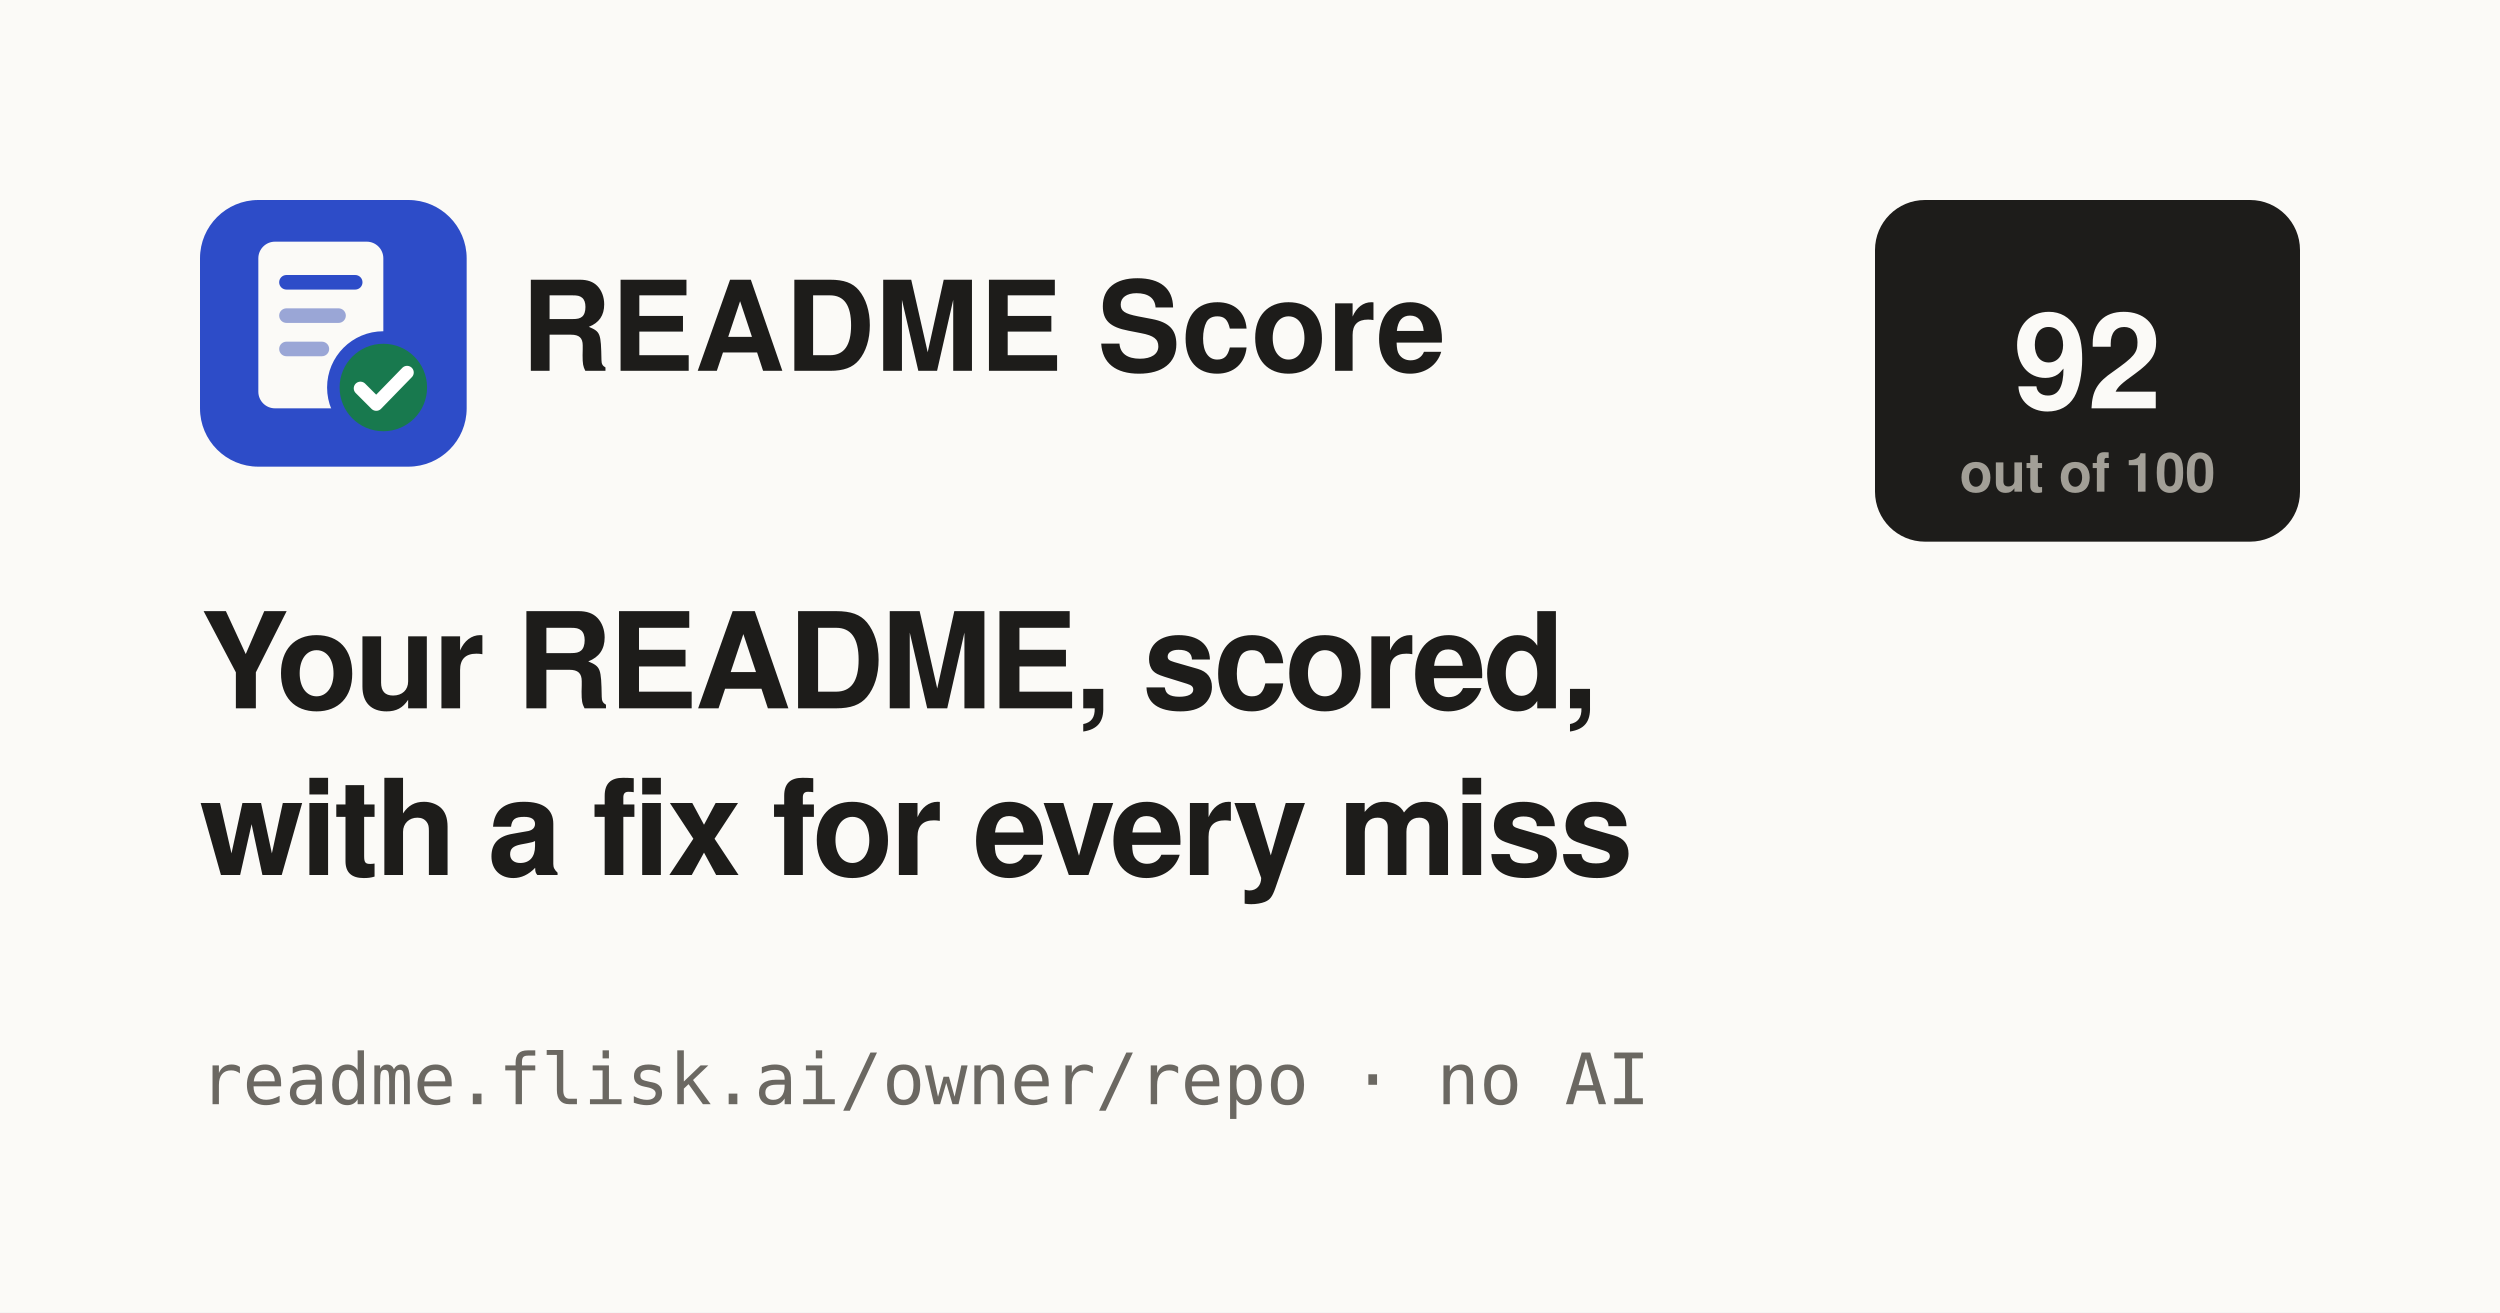
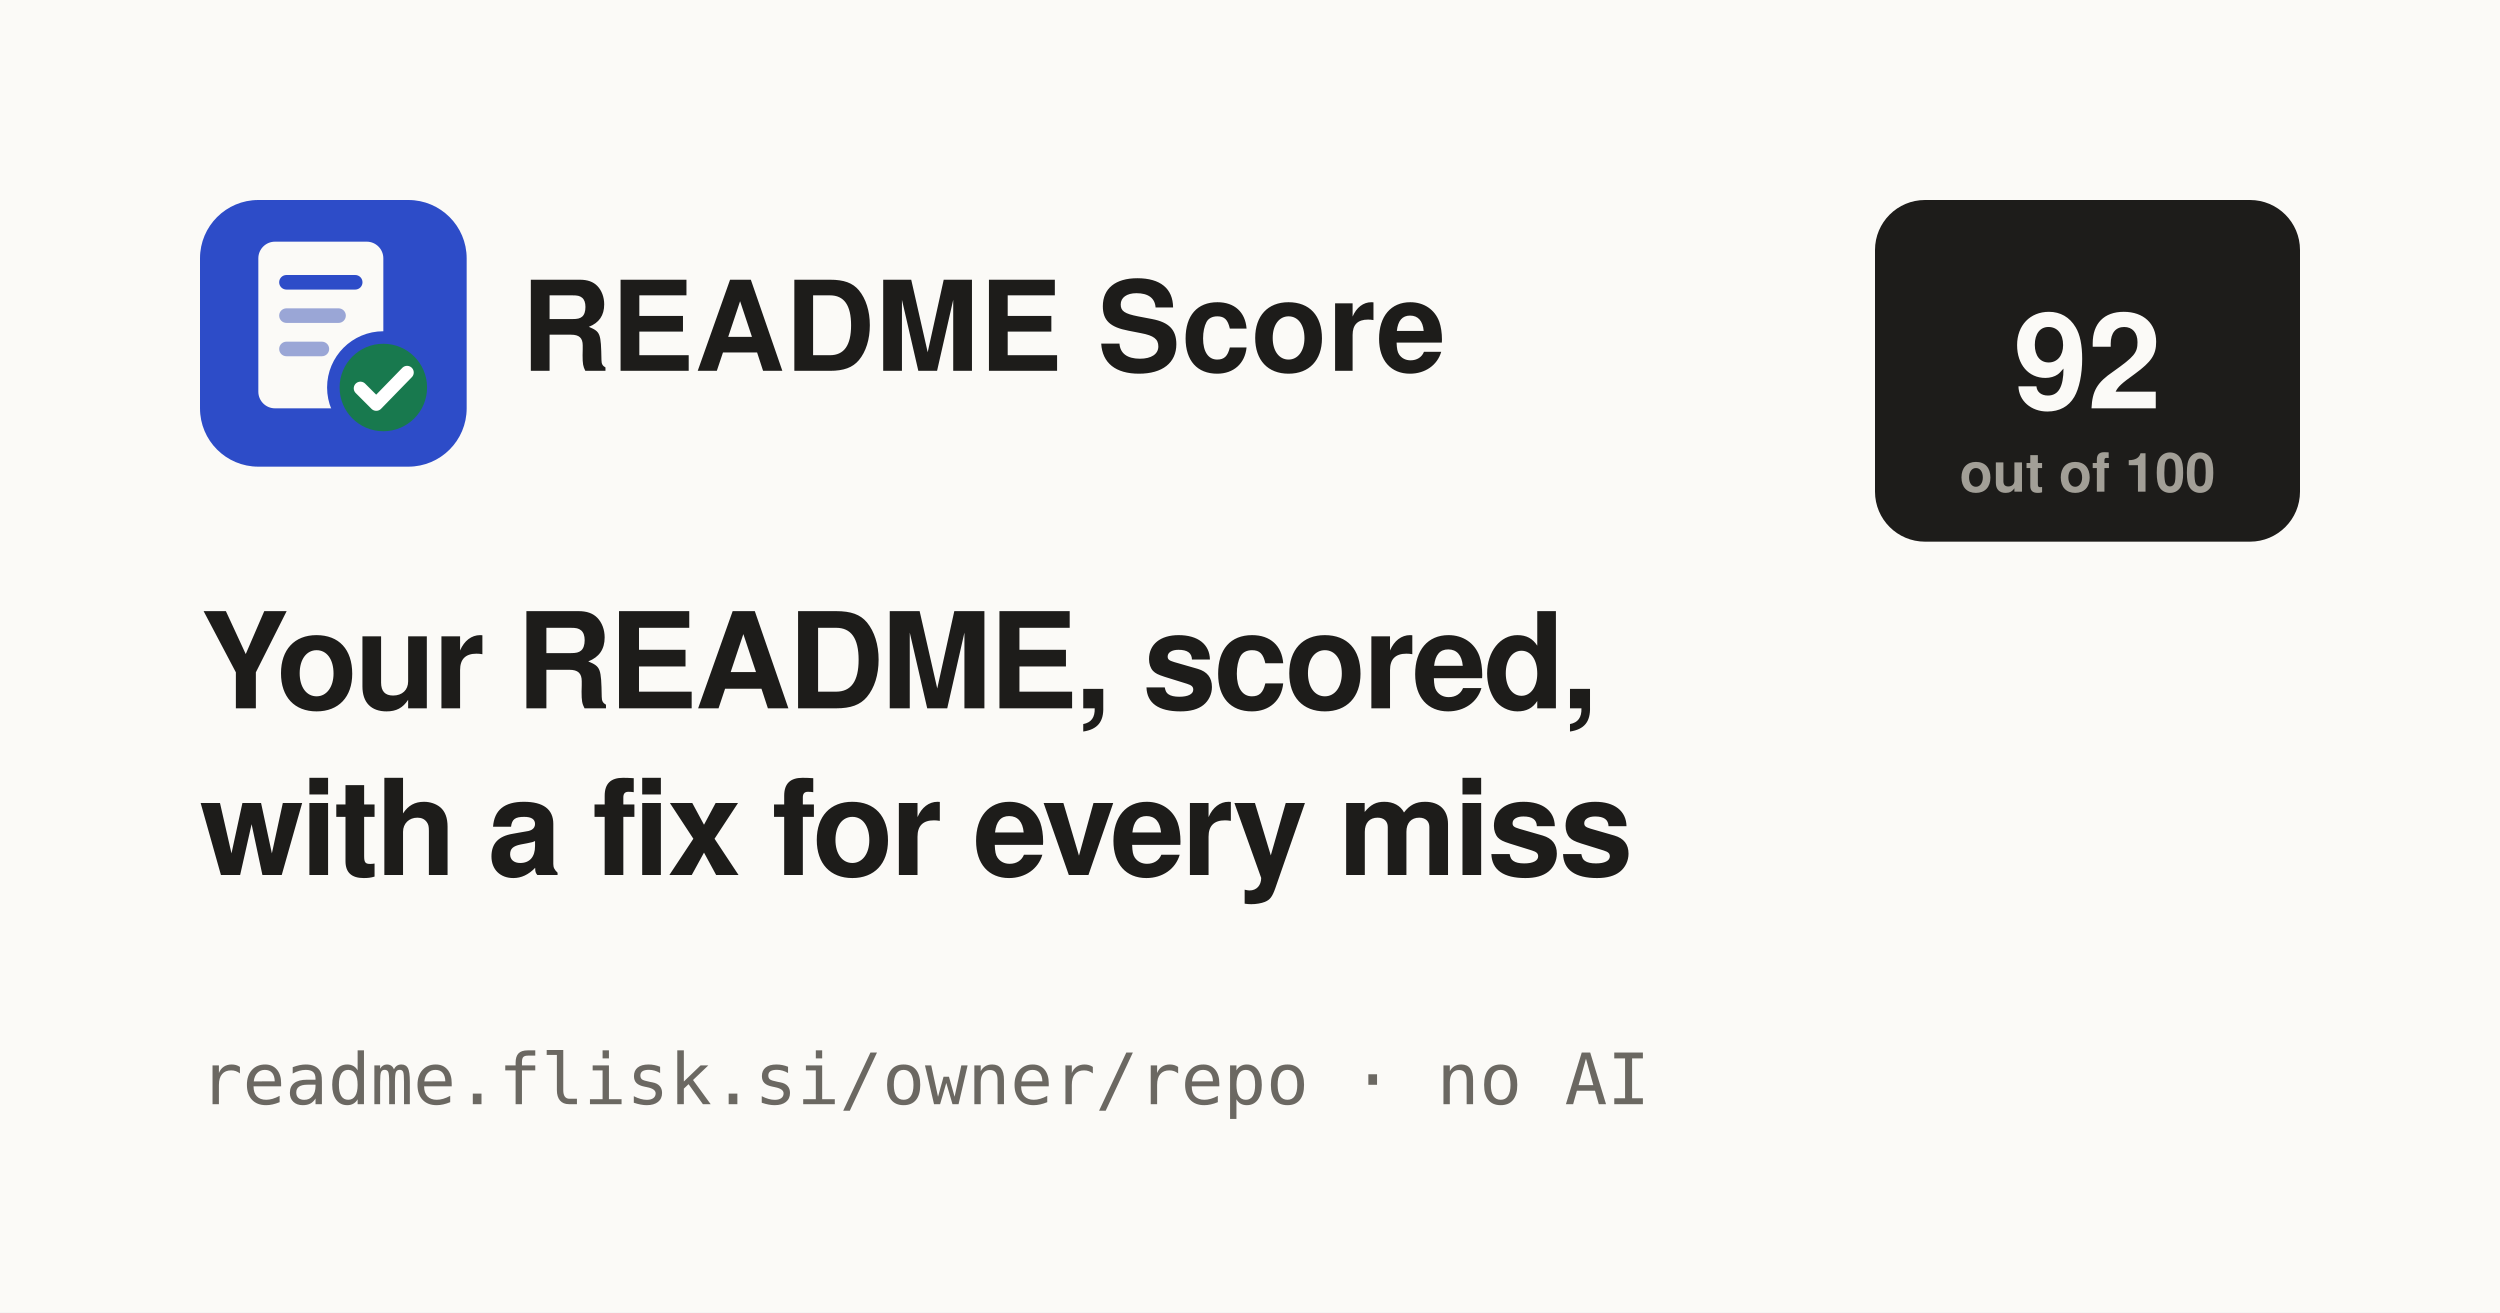
<svg xmlns="http://www.w3.org/2000/svg" width="1200" height="630" viewBox="0 0 1200 630" role="img" aria-label="README Score: Your README, scored out of 100, with a fix for every miss">
  <rect width="1200" height="630" fill="#fbfaf7" />
  <g transform="translate(96 96) scale(2)">
    <rect width="64" height="64" rx="14" fill="#2d4cc8" />
    <rect x="14" y="10" width="30" height="40" rx="4" fill="#fbfaf7" />
    <rect x="19" y="18" width="20" height="3.5" rx="1.75" fill="#2d4cc8" />
    <rect x="19" y="26" width="16" height="3.5" rx="1.75" fill="#9aa6d6" />
    <rect x="19" y="34" width="12" height="3.5" rx="1.75" fill="#9aa6d6" />
    <circle cx="44" cy="45" r="12" fill="#18794e" stroke="#2d4cc8" stroke-width="3" />
    <path d="M38.5 45.2l3.8 3.8 7.4-7.6" fill="none" stroke="#fff" stroke-width="3.2" stroke-linecap="round" stroke-linejoin="round" />
  </g>
  <text x="250" y="178" font-family="-apple-system, 'Segoe UI', Helvetica, Arial, sans-serif" font-size="60" font-weight="800" fill="#1d1c1a">README Score</text>
  <text x="96" y="340" font-family="-apple-system, 'Segoe UI', Helvetica, Arial, sans-serif" font-size="64" font-weight="800" fill="#1d1c1a" letter-spacing="-1.5">Your README, scored,</text>
  <text x="96" y="420" font-family="-apple-system, 'Segoe UI', Helvetica, Arial, sans-serif" font-size="64" font-weight="800" fill="#1d1c1a" letter-spacing="-1.5">with a fix for every miss</text>
-   <text x="96" y="530" font-family="ui-monospace, Menlo, monospace" font-size="34" fill="#6b6862">readme.flisk.ai/owner/repo · no AI</text>
+   <text x="96" y="530" font-family="ui-monospace, Menlo, monospace" font-size="34" fill="#6b6862">readme.flisk.si/owner/repo · no AI</text>
  <g transform="translate(900 96)">
    <rect width="204" height="164" rx="24" fill="#1d1c1a" />
    <text x="102" y="100" text-anchor="middle" font-family="-apple-system, 'Segoe UI', Helvetica, Arial, sans-serif" font-size="64" font-weight="800" fill="#fbfaf7">92</text>
    <text x="102" y="140" text-anchor="middle" font-family="-apple-system, 'Segoe UI', Helvetica, Arial, sans-serif" font-size="26" font-weight="700" fill="#a29f97">out of 100</text>
  </g>
</svg>
